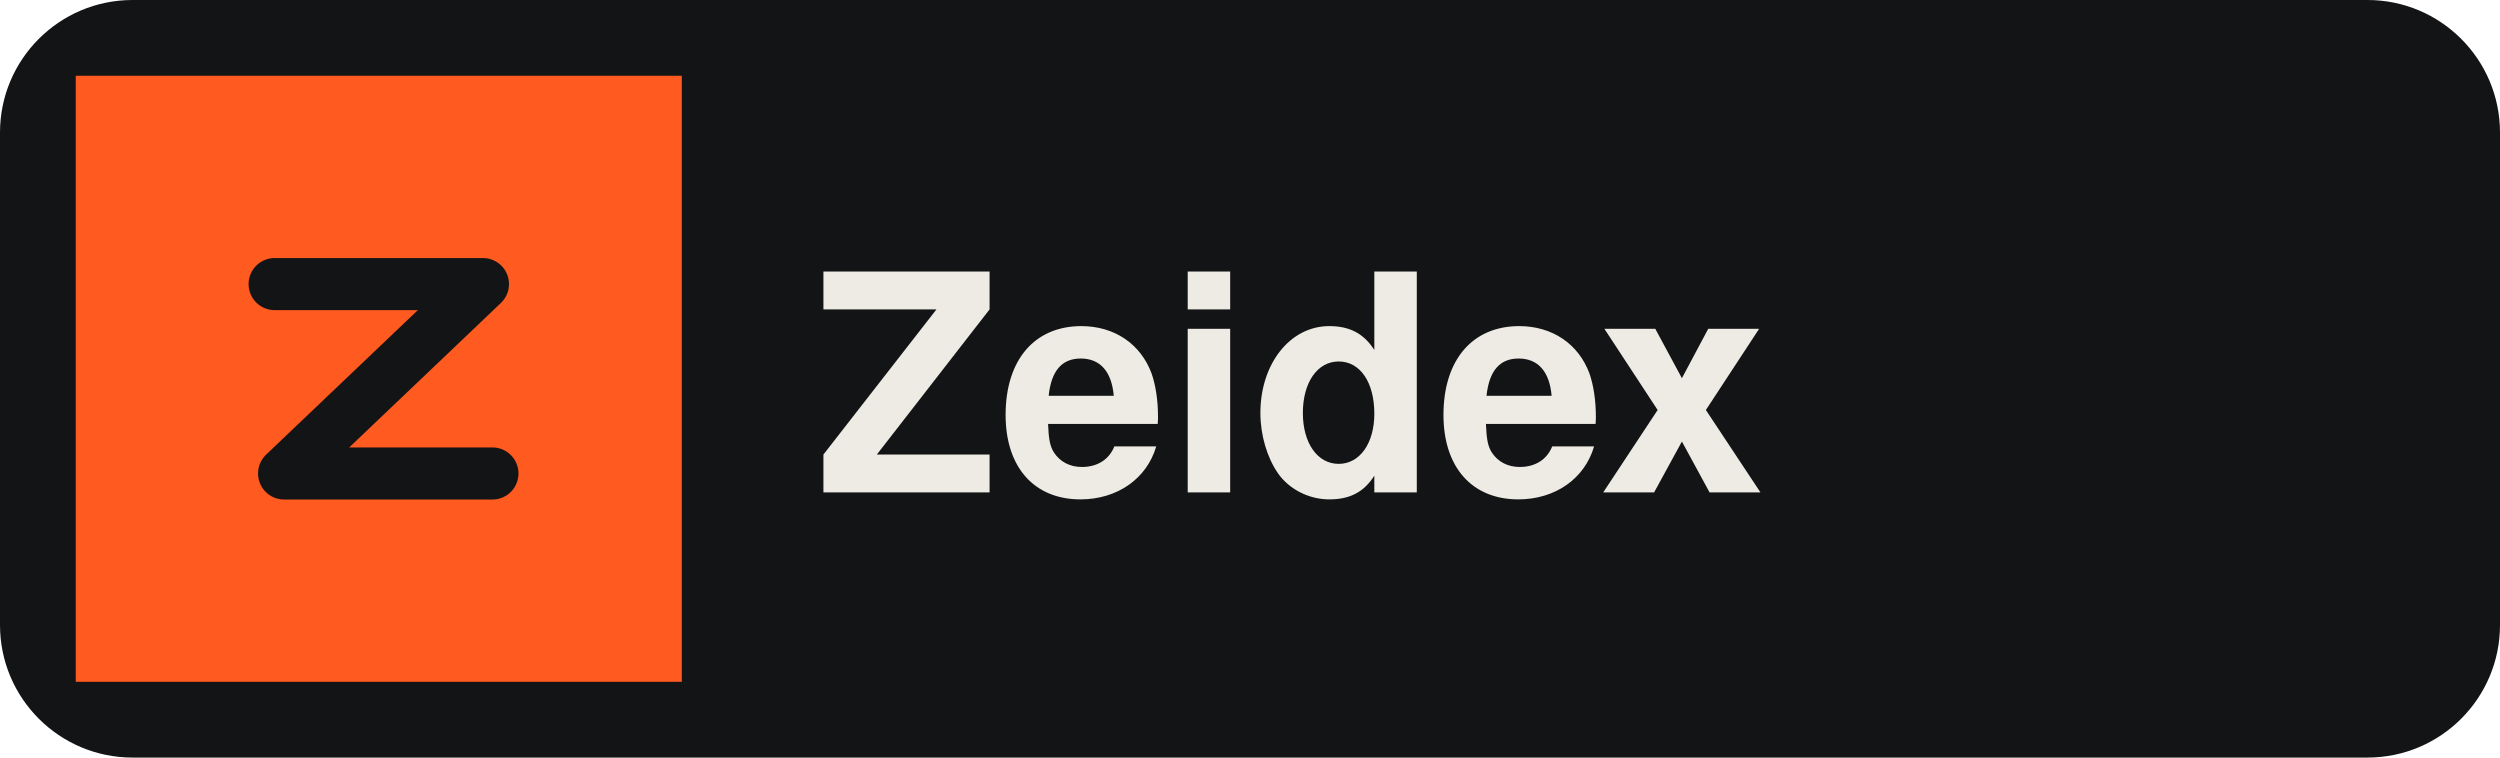
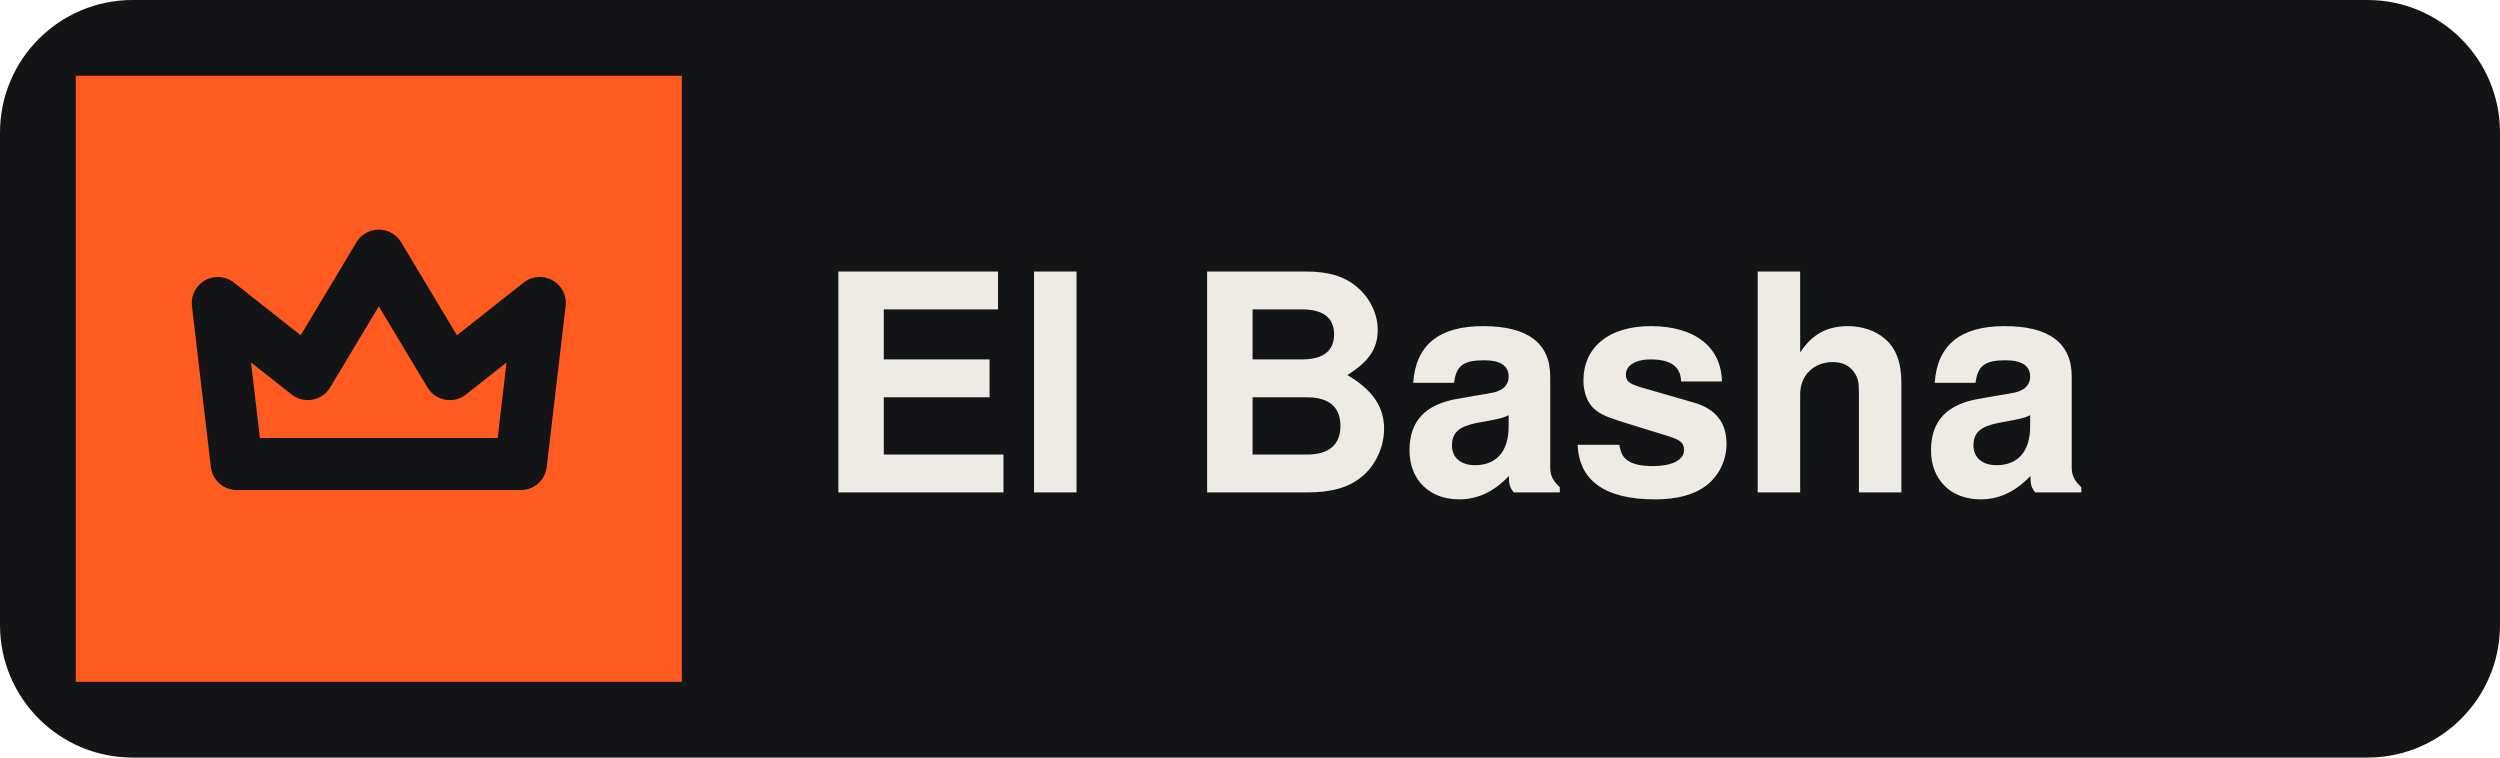
- <svg xmlns="http://www.w3.org/2000/svg" viewBox="0 0 264 80" role="img" aria-label="Zeidex">
+ <svg xmlns="http://www.w3.org/2000/svg" viewBox="0 0 264 80" role="img" aria-label="الباشا نت - El Basha Net">
  <rect width="264" height="80" rx="14" fill="#131416" />
  <g transform="translate(8 8)">
    <rect width="64" height="64" fill="#ff5a1f" />
-     <path d="M21 22h22L22 42h22" fill="none" stroke="#131416" stroke-width="5.5" stroke-linecap="round" stroke-linejoin="round" />
+     <path d="M17 41l-2-17 9.5 7.5L32 19l7.5 12.5L49 24l-2 17z" fill="none" stroke="#131416" stroke-width="5.5" stroke-linecap="round" stroke-linejoin="round" />
  </g>
-   <text x="86" y="52" font-family="Helvetica,Arial,sans-serif" font-size="32" font-weight="800" fill="#eeebe4">Zeidex</text>
+   <text x="86" y="52" font-family="Helvetica,Arial,sans-serif" font-size="32" font-weight="800" fill="#eeebe4">El Basha</text>
</svg>
